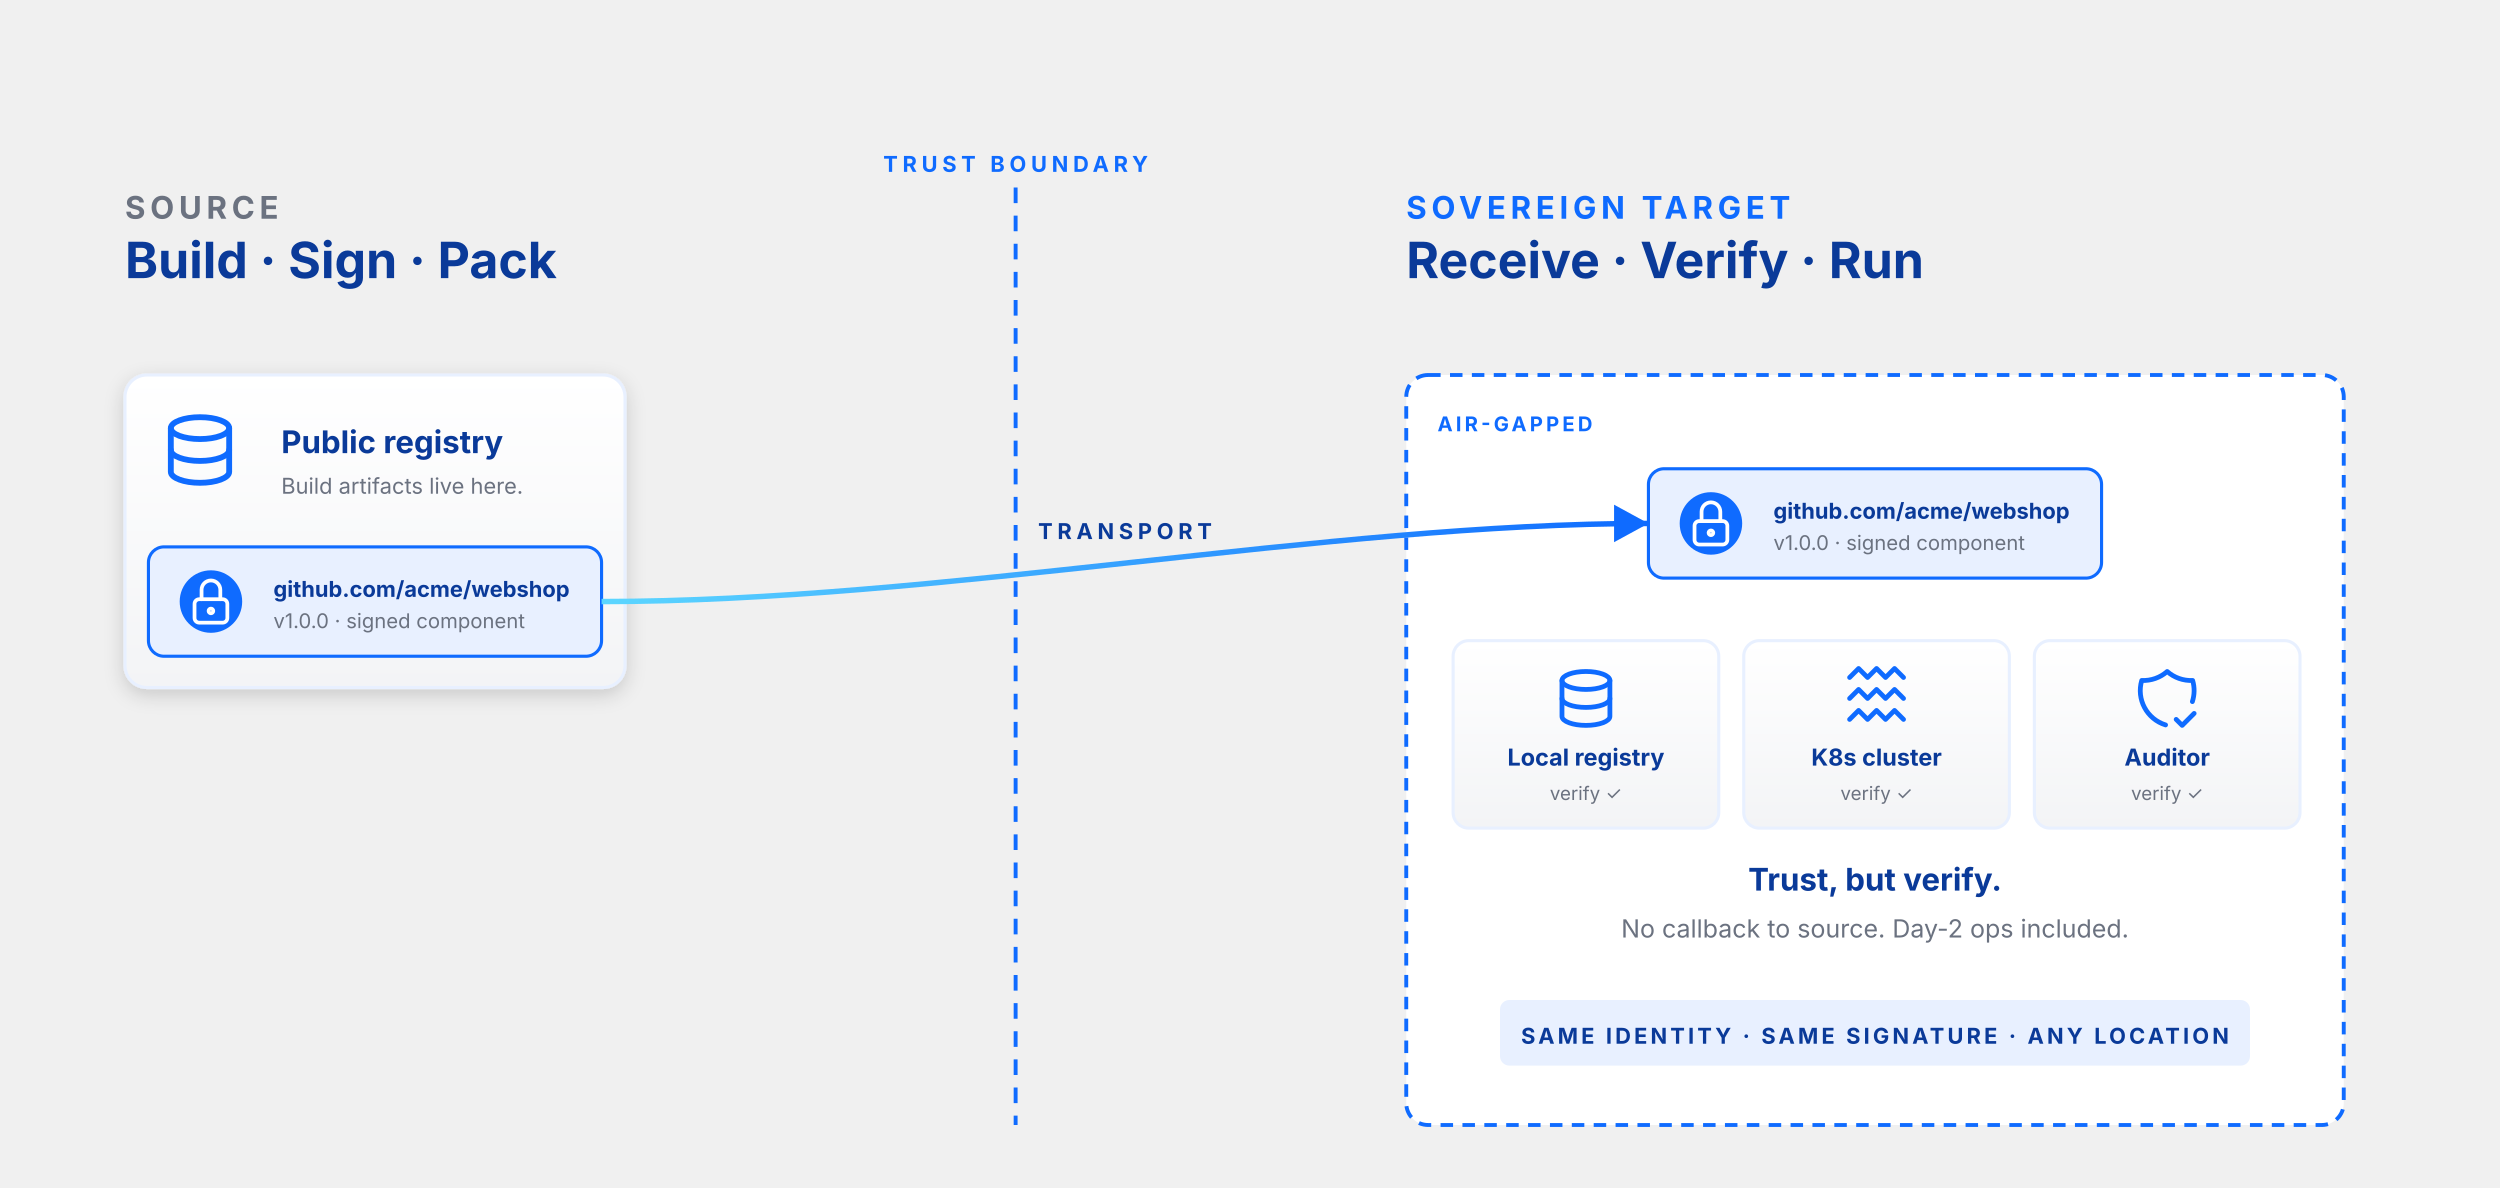
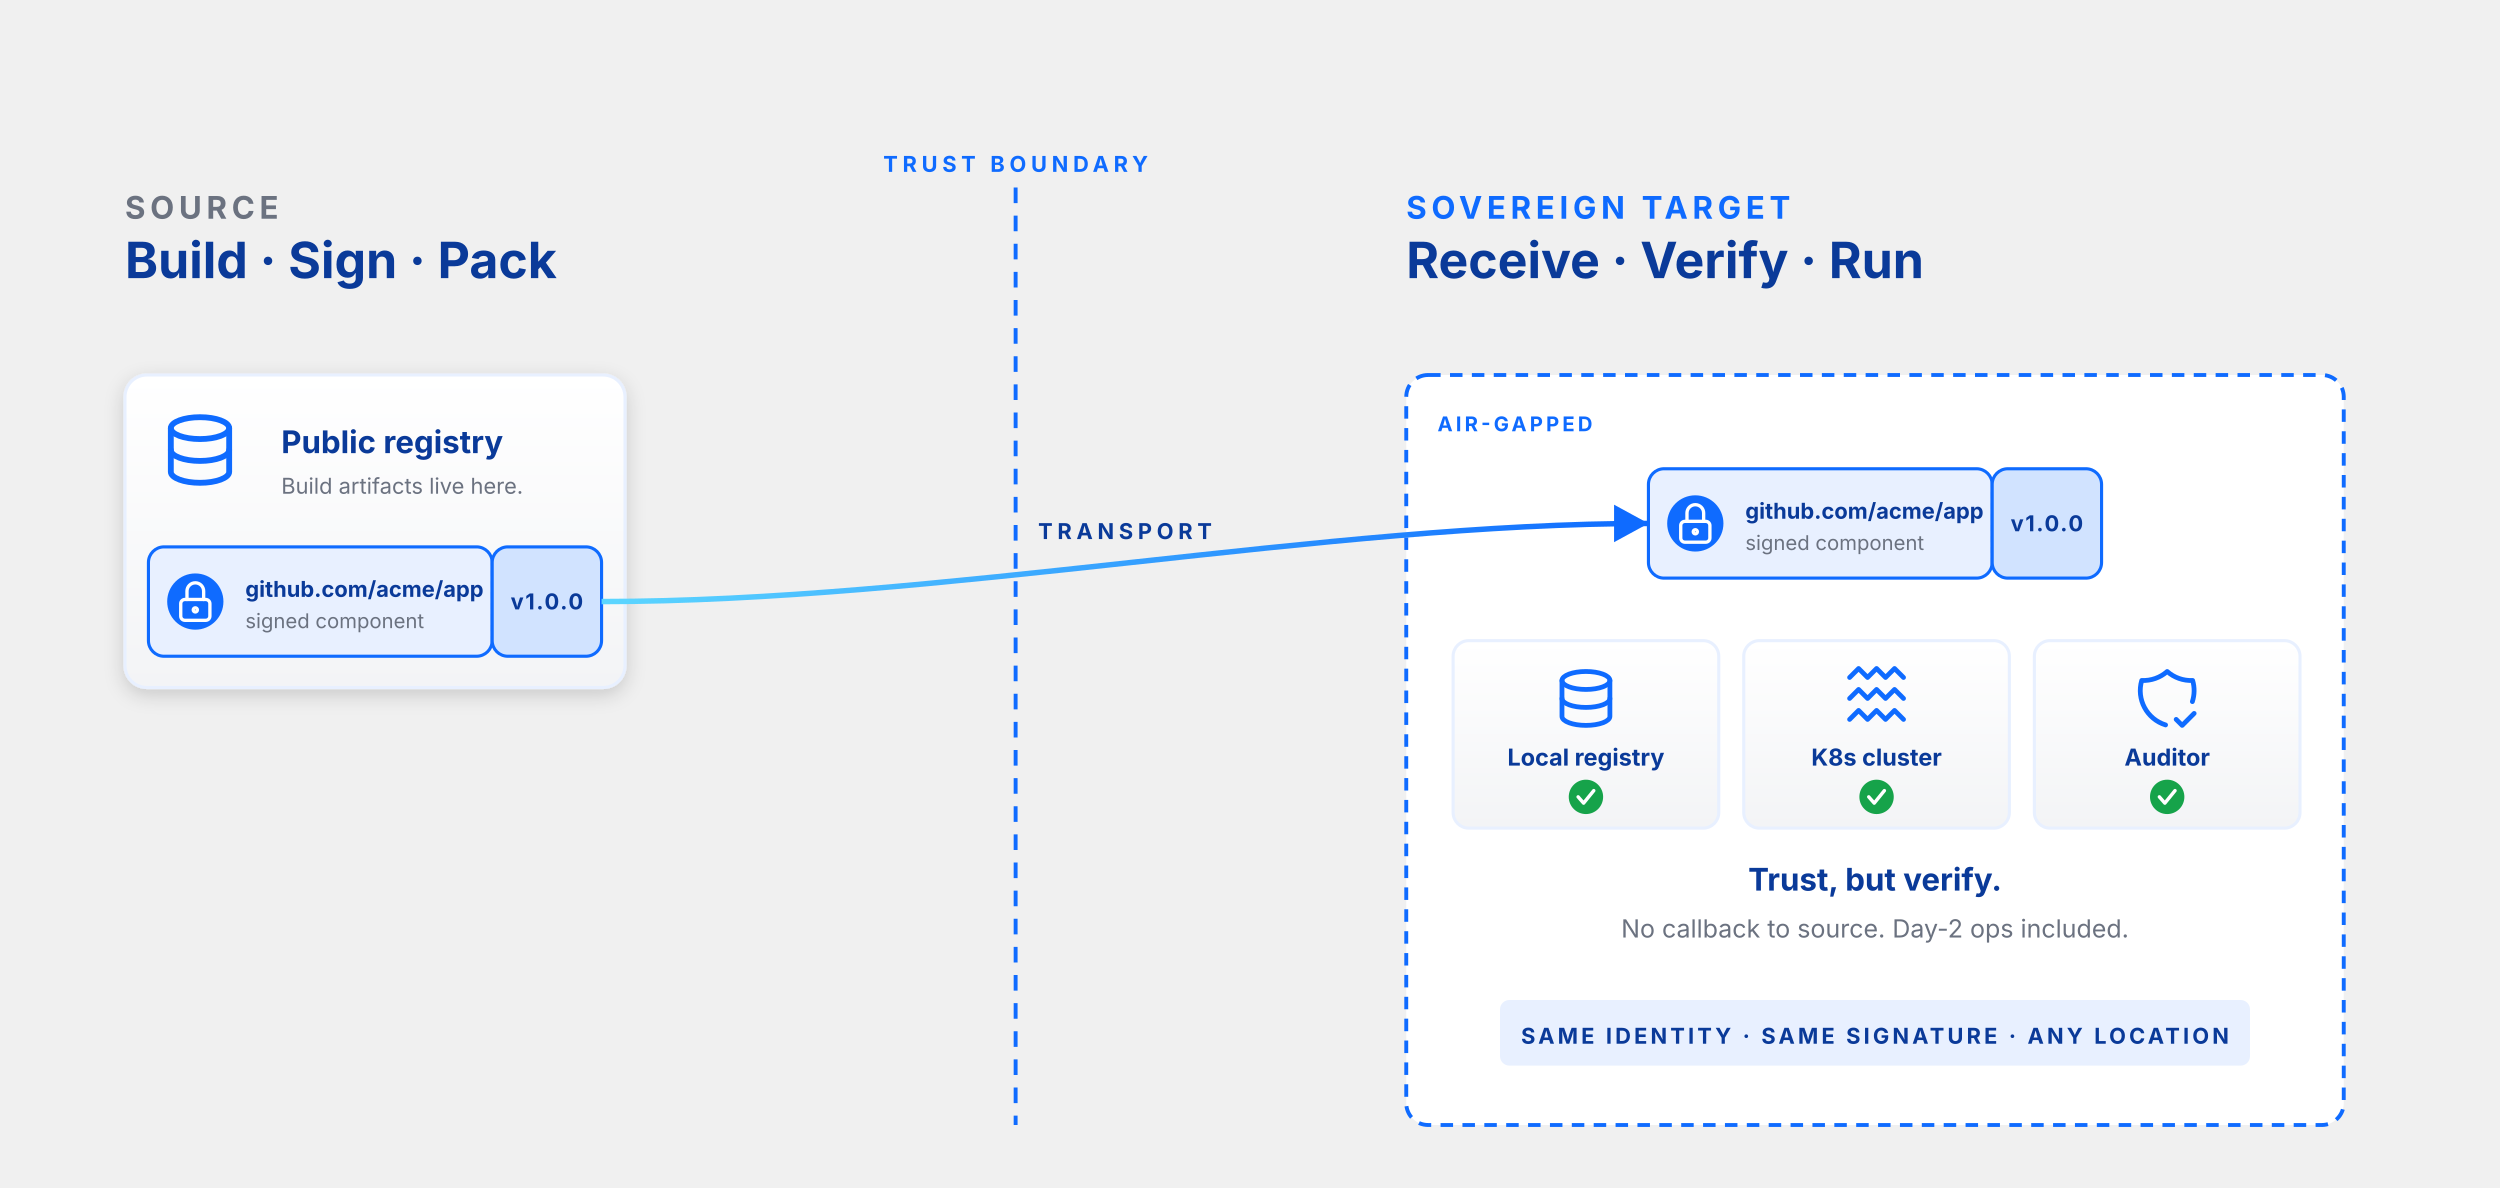
<svg xmlns="http://www.w3.org/2000/svg" viewBox="0 0 1600 760" role="img" aria-label="Sovereign-ready: trust, but verify">
  <defs>
    <linearGradient id="pillarFill" x1="0%" y1="0%" x2="0%" y2="100%">
      <stop offset="0%" stop-color="#ffffff" />
      <stop offset="100%" stop-color="#f3f4f6" />
    </linearGradient>
    <filter id="softShadow" x="-20%" y="-20%" width="140%" height="140%">
      <feGaussianBlur in="SourceAlpha" stdDeviation="6" />
      <feOffset dx="0" dy="4" result="offsetblur" />
      <feComponentTransfer>
        <feFuncA type="linear" slope="0.16" />
      </feComponentTransfer>
      <feMerge>
        <feMergeNode />
        <feMergeNode in="SourceGraphic" />
      </feMerge>
    </filter>
    <linearGradient id="brandFill" x1="0%" y1="0%" x2="100%" y2="0%">
      <stop offset="0%" stop-color="#5cd6ff" />
      <stop offset="100%" stop-color="#0f6bff" />
    </linearGradient>
    <symbol id="ico-lock" viewBox="0 0 24 24">
      <g fill="none" stroke="currentColor" stroke-width="1.6" stroke-linecap="round" stroke-linejoin="round">
        <path d="M5 13a2 2 0 0 1 2 -2h10a2 2 0 0 1 2 2v6a2 2 0 0 1 -2 2h-10a2 2 0 0 1 -2 -2v-6" />
        <path d="M11 16a1 1 0 1 0 2 0a1 1 0 0 0 -2 0" />
        <path d="M8 11v-4a4 4 0 1 1 8 0v4" />
      </g>
    </symbol>
    <symbol id="ico-shield" viewBox="0 0 24 24">
      <g fill="none" stroke="#0f6bff" stroke-width="1.6" stroke-linecap="round" stroke-linejoin="round">
        <path d="M11.46 20.846a12 12 0 0 1 -7.96 -14.846a12 12 0 0 0 8.5 -3a12 12 0 0 0 8.5 3a12 12 0 0 1 -.09 7.06" />
        <path d="M15 19l2 2l4 -4" />
      </g>
    </symbol>
    <symbol id="ico-cluster" viewBox="0 0 24 24">
      <g fill="none" stroke="#0f6bff" stroke-width="1.6" stroke-linecap="round" stroke-linejoin="round">
        <path d="M3 12l3 -3l3 3l3 -3l3 3l3 -3l3 3" />
        <path d="M3 19l3 -3l3 3l3 -3l3 3l3 -3l3 3" />
        <path d="M3 5l3 -3l3 3l3 -3l3 3l3 -3l3 3" />
      </g>
    </symbol>
    <symbol id="ico-registry" viewBox="0 0 24 24">
      <g fill="none" stroke="#0f6bff" stroke-width="1.6" stroke-linecap="round" stroke-linejoin="round">
        <ellipse cx="12" cy="6" rx="8" ry="3" />
        <path d="M4 6v6a8 3 0 0 0 16 0v-6" />
        <path d="M4 12v6a8 3 0 0 0 16 0v-6" />
      </g>
    </symbol>
  </defs>
  <g font-family="Aptos, Inter, sans-serif">
    <g transform="translate(80,100)">
      <text x="0" y="40" font-size="20" font-weight="700" fill="#6b7280" letter-spacing="3">SOURCE</text>
      <text x="0" y="78" font-size="32" font-weight="700" fill="#0a3a99">Build · Sign · Pack</text>
      <g transform="translate(0,140)">
        <rect width="320" height="200" rx="14" fill="url(#pillarFill)" stroke="#e8f0ff" stroke-width="2" filter="url(#softShadow)" />
        <use href="#ico-registry" x="20" y="20" width="56" height="56" stroke="#0f6bff" />
        <text x="100" y="50" font-size="20" font-weight="700" fill="#0a3a99">Public registry</text>
        <text x="100" y="76" font-size="14" fill="#6b7280">Build artifacts live here.</text>
        <g transform="translate(15,110)">
-           <rect width="290" height="70" rx="10" fill="#e8f0ff" stroke="#0f6bff" stroke-width="2" />
-           <circle cx="40" cy="35" r="20" fill="#0f6bff" />
-           <use href="#ico-lock" x="22" y="17" width="36" height="36" color="#ffffff" />
-           <text x="80" y="32" font-size="14" font-weight="700" fill="#0a3a99">github.com/acme/webshop</text>
-           <text x="80" y="52" font-size="13" fill="#6b7280">v1.0.0 · signed component</text>
+           <rect x="0" y="0" width="220" height="70" rx="10" fill="#e8f0ff" stroke="#0f6bff" stroke-width="2" />
+           <line x1="220" y1="8" x2="220" y2="62" stroke="#0f6bff" stroke-width="1.6" stroke-dasharray="4 3" />
+           <rect x="220" y="0" width="70" height="70" rx="10" fill="#d1e3ff" stroke="#0f6bff" stroke-width="2" />
+           <circle cx="30" cy="35" r="18" fill="#0f6bff" />
+           <use href="#ico-lock" x="14" y="19" width="32" height="32" color="#ffffff" />
+           <text x="62" y="32" font-size="14" font-weight="700" fill="#0a3a99">github.com/acme/app</text>
+           <text x="62" y="52" font-size="13" fill="#6b7280">signed component</text>
+           <text x="255" y="40" text-anchor="middle" font-size="14" font-weight="700" fill="#0a3a99" letter-spacing="1">v1.0.0</text>
        </g>
      </g>
    </g>
    <g transform="translate(570,80)">
      <line x1="80" y1="40" x2="80" y2="640" stroke="#0f6bff" stroke-width="2.5" stroke-dasharray="10 8" />
      <text x="80" y="30" text-anchor="middle" font-size="14" font-weight="700" fill="#0f6bff" letter-spacing="3">TRUST BOUNDARY</text>
    </g>
    <g transform="translate(900,100)">
      <text x="0" y="40" font-size="20" font-weight="700" fill="#0f6bff" letter-spacing="3">SOVEREIGN TARGET</text>
      <text x="0" y="78" font-size="32" font-weight="700" fill="#0a3a99">Receive · Verify · Run</text>
      <g transform="translate(0,140)">
        <rect width="600" height="480" rx="14" fill="#ffffff" stroke="#0f6bff" stroke-width="2.5" stroke-dasharray="8 6" />
        <text x="20" y="36" font-size="13" font-weight="700" fill="#0f6bff" letter-spacing="2">AIR-GAPPED</text>
        <g transform="translate(155,60)">
-           <rect width="290" height="70" rx="10" fill="#e8f0ff" stroke="#0f6bff" stroke-width="2" />
-           <circle cx="40" cy="35" r="20" fill="#0f6bff" />
-           <use href="#ico-lock" x="22" y="17" width="36" height="36" color="#ffffff" />
-           <text x="80" y="32" font-size="14" font-weight="700" fill="#0a3a99">github.com/acme/webshop</text>
-           <text x="80" y="52" font-size="13" fill="#6b7280">v1.0.0 · signed component</text>
+           <rect x="0" y="0" width="220" height="70" rx="10" fill="#e8f0ff" stroke="#0f6bff" stroke-width="2" />
+           <line x1="220" y1="8" x2="220" y2="62" stroke="#0f6bff" stroke-width="1.6" stroke-dasharray="4 3" />
+           <rect x="220" y="0" width="70" height="70" rx="10" fill="#d1e3ff" stroke="#0f6bff" stroke-width="2" />
+           <circle cx="30" cy="35" r="18" fill="#0f6bff" />
+           <use href="#ico-lock" x="14" y="19" width="32" height="32" color="#ffffff" />
+           <text x="62" y="32" font-size="14" font-weight="700" fill="#0a3a99">github.com/acme/app</text>
+           <text x="62" y="52" font-size="13" fill="#6b7280">signed component</text>
+           <text x="255" y="40" text-anchor="middle" font-size="14" font-weight="700" fill="#0a3a99" letter-spacing="1">v1.0.0</text>
        </g>
        <g transform="translate(30,170)">
          <rect width="170" height="120" rx="10" fill="url(#pillarFill)" stroke="#e8f0ff" stroke-width="2" />
          <use href="#ico-registry" x="62" y="14" width="46" height="46" stroke="#0f6bff" />
          <text x="85" y="80" text-anchor="middle" font-size="15" font-weight="700" fill="#0a3a99">Local registry</text>
-           <text x="85" y="102" text-anchor="middle" font-size="12" fill="#6b7280">verify ✓</text>
+           <g transform="translate(85,100)">
+             <circle r="11" fill="#16A34A" />
+             <path d="M -5 0 L -1.5 4 L 5 -4" fill="none" stroke="#FFFFFF" stroke-width="2.2" stroke-linecap="round" stroke-linejoin="round" />
+           </g>
        </g>
        <g transform="translate(216,170)">
          <rect width="170" height="120" rx="10" fill="url(#pillarFill)" stroke="#e8f0ff" stroke-width="2" />
          <use href="#ico-cluster" x="62" y="14" width="46" height="46" stroke="#0f6bff" />
          <text x="85" y="80" text-anchor="middle" font-size="15" font-weight="700" fill="#0a3a99">K8s cluster</text>
-           <text x="85" y="102" text-anchor="middle" font-size="12" fill="#6b7280">verify ✓</text>
+           <g transform="translate(85,100)">
+             <circle r="11" fill="#16A34A" />
+             <path d="M -5 0 L -1.5 4 L 5 -4" fill="none" stroke="#FFFFFF" stroke-width="2.2" stroke-linecap="round" stroke-linejoin="round" />
+           </g>
        </g>
        <g transform="translate(402,170)">
          <rect width="170" height="120" rx="10" fill="url(#pillarFill)" stroke="#e8f0ff" stroke-width="2" />
          <use href="#ico-shield" x="62" y="14" width="46" height="46" stroke="#0f6bff" />
          <text x="85" y="80" text-anchor="middle" font-size="15" font-weight="700" fill="#0a3a99">Auditor</text>
-           <text x="85" y="102" text-anchor="middle" font-size="12" fill="#6b7280">verify ✓</text>
+           <g transform="translate(85,100)">
+             <circle r="11" fill="#16A34A" />
+             <path d="M -5 0 L -1.5 4 L 5 -4" fill="none" stroke="#FFFFFF" stroke-width="2.2" stroke-linecap="round" stroke-linejoin="round" />
+           </g>
        </g>
        <text x="300" y="330" text-anchor="middle" font-size="20" font-weight="700" fill="#0a3a99">Trust, but verify.</text>
        <text x="300" y="360" text-anchor="middle" font-size="16" fill="#6b7280">No callback to source. Day-2 ops included.</text>
        <rect x="60" y="400" width="480" height="42" rx="6" fill="#e8f0ff" />
        <text x="300" y="428" text-anchor="middle" font-size="14" font-weight="700" fill="#0a3a99" letter-spacing="2">SAME IDENTITY · SAME SIGNATURE · ANY LOCATION</text>
      </g>
    </g>
    <path d="M 385 385 C 600 385, 850 335, 1055 335" fill="none" stroke="url(#brandFill)" stroke-width="3.5" />
    <polygon points="1055,335 1033,323 1033,347" fill="#0f6bff" />
    <text x="720" y="345" text-anchor="middle" font-size="14" font-weight="700" fill="#0a3a99" letter-spacing="3">TRANSPORT</text>
  </g>
</svg>
